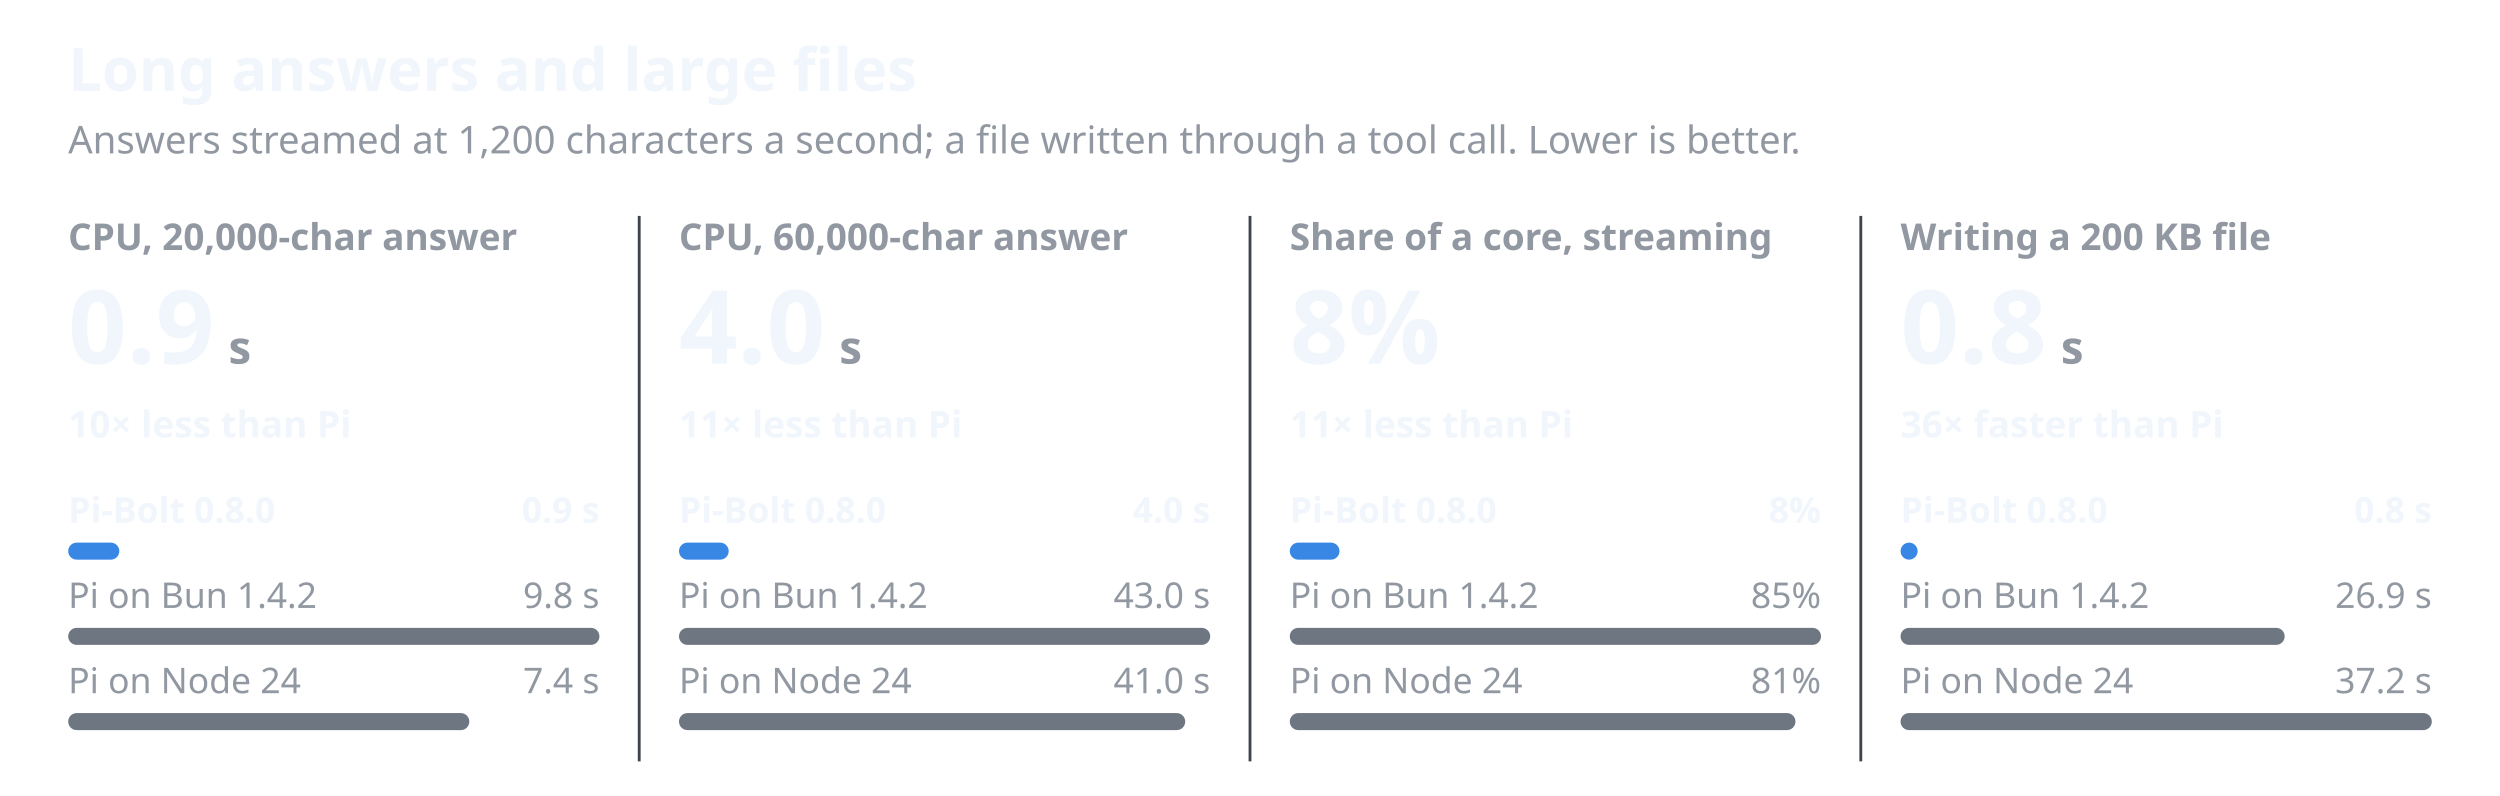
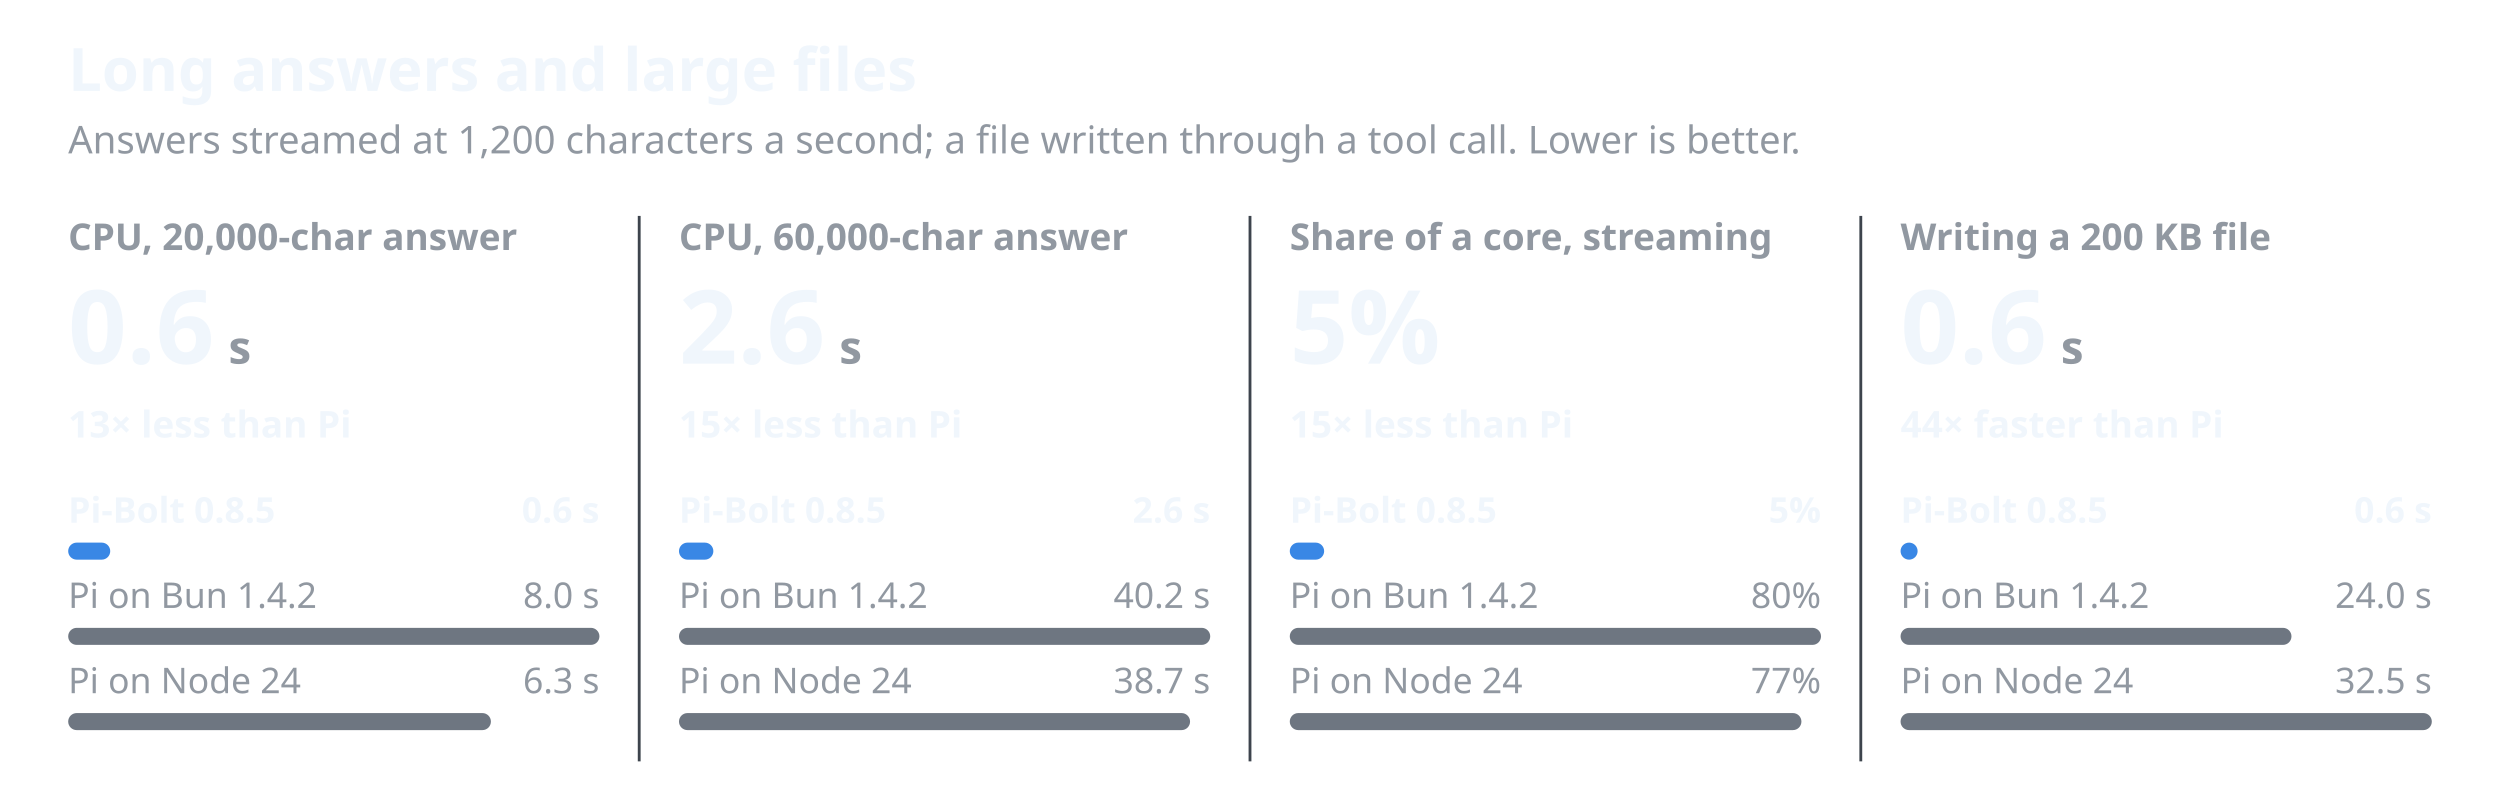
<svg xmlns="http://www.w3.org/2000/svg" width="880" height="280" viewBox="0 0 880 280" role="img" aria-label="Long answers and large files">
  <style>text{font-family:-apple-system, BlinkMacSystemFont, 'Segoe UI', 'Noto Sans', Helvetica, Arial, sans-serif}</style>
  <text x="24" y="32" font-size="21" font-weight="650" fill="#f0f6fc">Long answers and large files</text>
  <text x="24" y="54" font-size="13.5" fill="#9198a1">Answers streamed at 1,200 characters a second; a file written through a tool call. Lower is better.</text>
  <text x="24.0" y="88" font-size="13" font-weight="600" fill="#9198a1">CPU, 20,000-char answer</text>
-   <text x="24.0" y="128" font-size="36" font-weight="700" fill="#f0f6fc">0.9<tspan font-size="16" font-weight="600" fill="#9198a1" dx="5">s</tspan>
+   <text x="24.0" y="128" font-size="36" font-weight="700" fill="#f0f6fc">0.6<tspan font-size="16" font-weight="600" fill="#9198a1" dx="5">s</tspan>
  </text>
-   <text x="24.0" y="154" font-size="13" font-weight="600" fill="#f0f6fc">10× less than Pi</text>
-   <text x="24.0" y="184" font-size="12.5" font-weight="650" fill="#f0f6fc">Pi-Bolt 0.8.0</text>
-   <text x="211.0" y="184" font-size="12.5" font-weight="650" text-anchor="end" fill="#f0f6fc">0.9 s</text>
-   <rect x="24.0" y="191" width="18.0" height="6" rx="3" fill="#3987e5" />
+   <text x="24.0" y="154" font-size="13" font-weight="600" fill="#f0f6fc">13× less than Pi</text>
+   <text x="24.0" y="184" font-size="12.5" font-weight="650" fill="#f0f6fc">Pi-Bolt 0.8.5</text>
+   <text x="211.0" y="184" font-size="12.5" font-weight="650" text-anchor="end" fill="#f0f6fc">0.6 s</text>
+   <rect x="24.0" y="191" width="14.8" height="6" rx="3" fill="#3987e5" />
  <text x="24.0" y="214" font-size="12.5" font-weight="400" fill="#9198a1">Pi on Bun 1.4.2</text>
-   <text x="211.0" y="214" font-size="12.5" font-weight="400" text-anchor="end" fill="#9198a1">9.8 s</text>
+   <text x="211.0" y="214" font-size="12.5" font-weight="400" text-anchor="end" fill="#9198a1">8.0 s</text>
  <rect x="24.0" y="221" width="187.0" height="6" rx="3" fill="#6e7681" />
  <text x="24.0" y="244" font-size="12.5" font-weight="400" fill="#9198a1">Pi on Node 24</text>
-   <text x="211.0" y="244" font-size="12.5" font-weight="400" text-anchor="end" fill="#9198a1">7.4 s</text>
-   <rect x="24.0" y="251" width="141.2" height="6" rx="3" fill="#6e7681" />
+   <text x="211.0" y="244" font-size="12.5" font-weight="400" text-anchor="end" fill="#9198a1">6.3 s</text>
+   <rect x="24.0" y="251" width="148.8" height="6" rx="3" fill="#6e7681" />
  <line x1="225.0" y1="76" x2="225.0" y2="268" stroke="#3d444d" />
  <text x="239.0" y="88" font-size="13" font-weight="600" fill="#9198a1">CPU, 60,000-char answer</text>
-   <text x="239.0" y="128" font-size="36" font-weight="700" fill="#f0f6fc">4.0<tspan font-size="16" font-weight="600" fill="#9198a1" dx="5">s</tspan>
+   <text x="239.0" y="128" font-size="36" font-weight="700" fill="#f0f6fc">2.6<tspan font-size="16" font-weight="600" fill="#9198a1" dx="5">s</tspan>
  </text>
-   <text x="239.0" y="154" font-size="13" font-weight="600" fill="#f0f6fc">11× less than Pi</text>
-   <text x="239.0" y="184" font-size="12.5" font-weight="650" fill="#f0f6fc">Pi-Bolt 0.8.0</text>
-   <text x="426.0" y="184" font-size="12.5" font-weight="650" text-anchor="end" fill="#f0f6fc">4.0 s</text>
-   <rect x="239.0" y="191" width="17.5" height="6" rx="3" fill="#3987e5" />
+   <text x="239.0" y="154" font-size="13" font-weight="600" fill="#f0f6fc">15× less than Pi</text>
+   <text x="239.0" y="184" font-size="12.5" font-weight="650" fill="#f0f6fc">Pi-Bolt 0.8.5</text>
+   <text x="426.0" y="184" font-size="12.5" font-weight="650" text-anchor="end" fill="#f0f6fc">2.6 s</text>
+   <rect x="239.0" y="191" width="12.1" height="6" rx="3" fill="#3987e5" />
  <text x="239.0" y="214" font-size="12.5" font-weight="400" fill="#9198a1">Pi on Bun 1.4.2</text>
-   <text x="426.0" y="214" font-size="12.5" font-weight="400" text-anchor="end" fill="#9198a1">43.0 s</text>
+   <text x="426.0" y="214" font-size="12.5" font-weight="400" text-anchor="end" fill="#9198a1">40.2 s</text>
  <rect x="239.0" y="221" width="187.0" height="6" rx="3" fill="#6e7681" />
  <text x="239.0" y="244" font-size="12.5" font-weight="400" fill="#9198a1">Pi on Node 24</text>
-   <text x="426.0" y="244" font-size="12.5" font-weight="400" text-anchor="end" fill="#9198a1">41.0 s</text>
-   <rect x="239.0" y="251" width="178.2" height="6" rx="3" fill="#6e7681" />
+   <text x="426.0" y="244" font-size="12.5" font-weight="400" text-anchor="end" fill="#9198a1">38.7 s</text>
+   <rect x="239.0" y="251" width="179.9" height="6" rx="3" fill="#6e7681" />
  <line x1="440.0" y1="76" x2="440.0" y2="268" stroke="#3d444d" />
  <text x="454.0" y="88" font-size="13" font-weight="600" fill="#9198a1">Share of a core, streaming</text>
-   <text x="454.0" y="128" font-size="36" font-weight="700" fill="#f0f6fc">8%</text>
-   <text x="454.0" y="154" font-size="13" font-weight="600" fill="#f0f6fc">11× less than Pi</text>
-   <text x="454.0" y="184" font-size="12.5" font-weight="650" fill="#f0f6fc">Pi-Bolt 0.8.0</text>
-   <text x="641.0" y="184" font-size="12.5" font-weight="650" text-anchor="end" fill="#f0f6fc">8%</text>
-   <rect x="454.0" y="191" width="17.5" height="6" rx="3" fill="#3987e5" />
+   <text x="454.0" y="128" font-size="36" font-weight="700" fill="#f0f6fc">5%</text>
+   <text x="454.0" y="154" font-size="13" font-weight="600" fill="#f0f6fc">15× less than Pi</text>
+   <text x="454.0" y="184" font-size="12.5" font-weight="650" fill="#f0f6fc">Pi-Bolt 0.8.5</text>
+   <text x="641.0" y="184" font-size="12.5" font-weight="650" text-anchor="end" fill="#f0f6fc">5%</text>
+   <rect x="454.0" y="191" width="12.1" height="6" rx="3" fill="#3987e5" />
  <text x="454.0" y="214" font-size="12.5" font-weight="400" fill="#9198a1">Pi on Bun 1.4.2</text>
-   <text x="641.0" y="214" font-size="12.5" font-weight="400" text-anchor="end" fill="#9198a1">85%</text>
+   <text x="641.0" y="214" font-size="12.5" font-weight="400" text-anchor="end" fill="#9198a1">80%</text>
  <rect x="454.0" y="221" width="187.0" height="6" rx="3" fill="#6e7681" />
  <text x="454.0" y="244" font-size="12.5" font-weight="400" fill="#9198a1">Pi on Node 24</text>
-   <text x="641.0" y="244" font-size="12.5" font-weight="400" text-anchor="end" fill="#9198a1">81%</text>
-   <rect x="454.0" y="251" width="178.0" height="6" rx="3" fill="#6e7681" />
+   <text x="641.0" y="244" font-size="12.5" font-weight="400" text-anchor="end" fill="#9198a1">77%</text>
+   <rect x="454.0" y="251" width="180.1" height="6" rx="3" fill="#6e7681" />
  <line x1="655.0" y1="76" x2="655.0" y2="268" stroke="#3d444d" />
  <text x="669.0" y="88" font-size="13" font-weight="600" fill="#9198a1">Writing a 200 KB file</text>
-   <text x="669.0" y="128" font-size="36" font-weight="700" fill="#f0f6fc">0.8<tspan font-size="16" font-weight="600" fill="#9198a1" dx="5">s</tspan>
+   <text x="669.0" y="128" font-size="36" font-weight="700" fill="#f0f6fc">0.6<tspan font-size="16" font-weight="600" fill="#9198a1" dx="5">s</tspan>
  </text>
-   <text x="669.0" y="154" font-size="13" font-weight="600" fill="#f0f6fc">36× faster than Pi</text>
-   <text x="669.0" y="184" font-size="12.5" font-weight="650" fill="#f0f6fc">Pi-Bolt 0.8.0</text>
-   <text x="856.0" y="184" font-size="12.5" font-weight="650" text-anchor="end" fill="#f0f6fc">0.8 s</text>
+   <text x="669.0" y="154" font-size="13" font-weight="600" fill="#f0f6fc">44× faster than Pi</text>
+   <text x="669.0" y="184" font-size="12.5" font-weight="650" fill="#f0f6fc">Pi-Bolt 0.8.5</text>
+   <text x="856.0" y="184" font-size="12.5" font-weight="650" text-anchor="end" fill="#f0f6fc">0.6 s</text>
  <rect x="669.0" y="191" width="6.0" height="6" rx="3" fill="#3987e5" />
  <text x="669.0" y="214" font-size="12.5" font-weight="400" fill="#9198a1">Pi on Bun 1.4.2</text>
-   <text x="856.0" y="214" font-size="12.5" font-weight="400" text-anchor="end" fill="#9198a1">26.9 s</text>
-   <rect x="669.0" y="221" width="135.2" height="6" rx="3" fill="#6e7681" />
+   <text x="856.0" y="214" font-size="12.5" font-weight="400" text-anchor="end" fill="#9198a1">24.0 s</text>
+   <rect x="669.0" y="221" width="137.6" height="6" rx="3" fill="#6e7681" />
  <text x="669.0" y="244" font-size="12.5" font-weight="400" fill="#9198a1">Pi on Node 24</text>
-   <text x="856.0" y="244" font-size="12.5" font-weight="400" text-anchor="end" fill="#9198a1">37.2 s</text>
+   <text x="856.0" y="244" font-size="12.5" font-weight="400" text-anchor="end" fill="#9198a1">32.5 s</text>
  <rect x="669.0" y="251" width="187.0" height="6" rx="3" fill="#6e7681" />
</svg>
